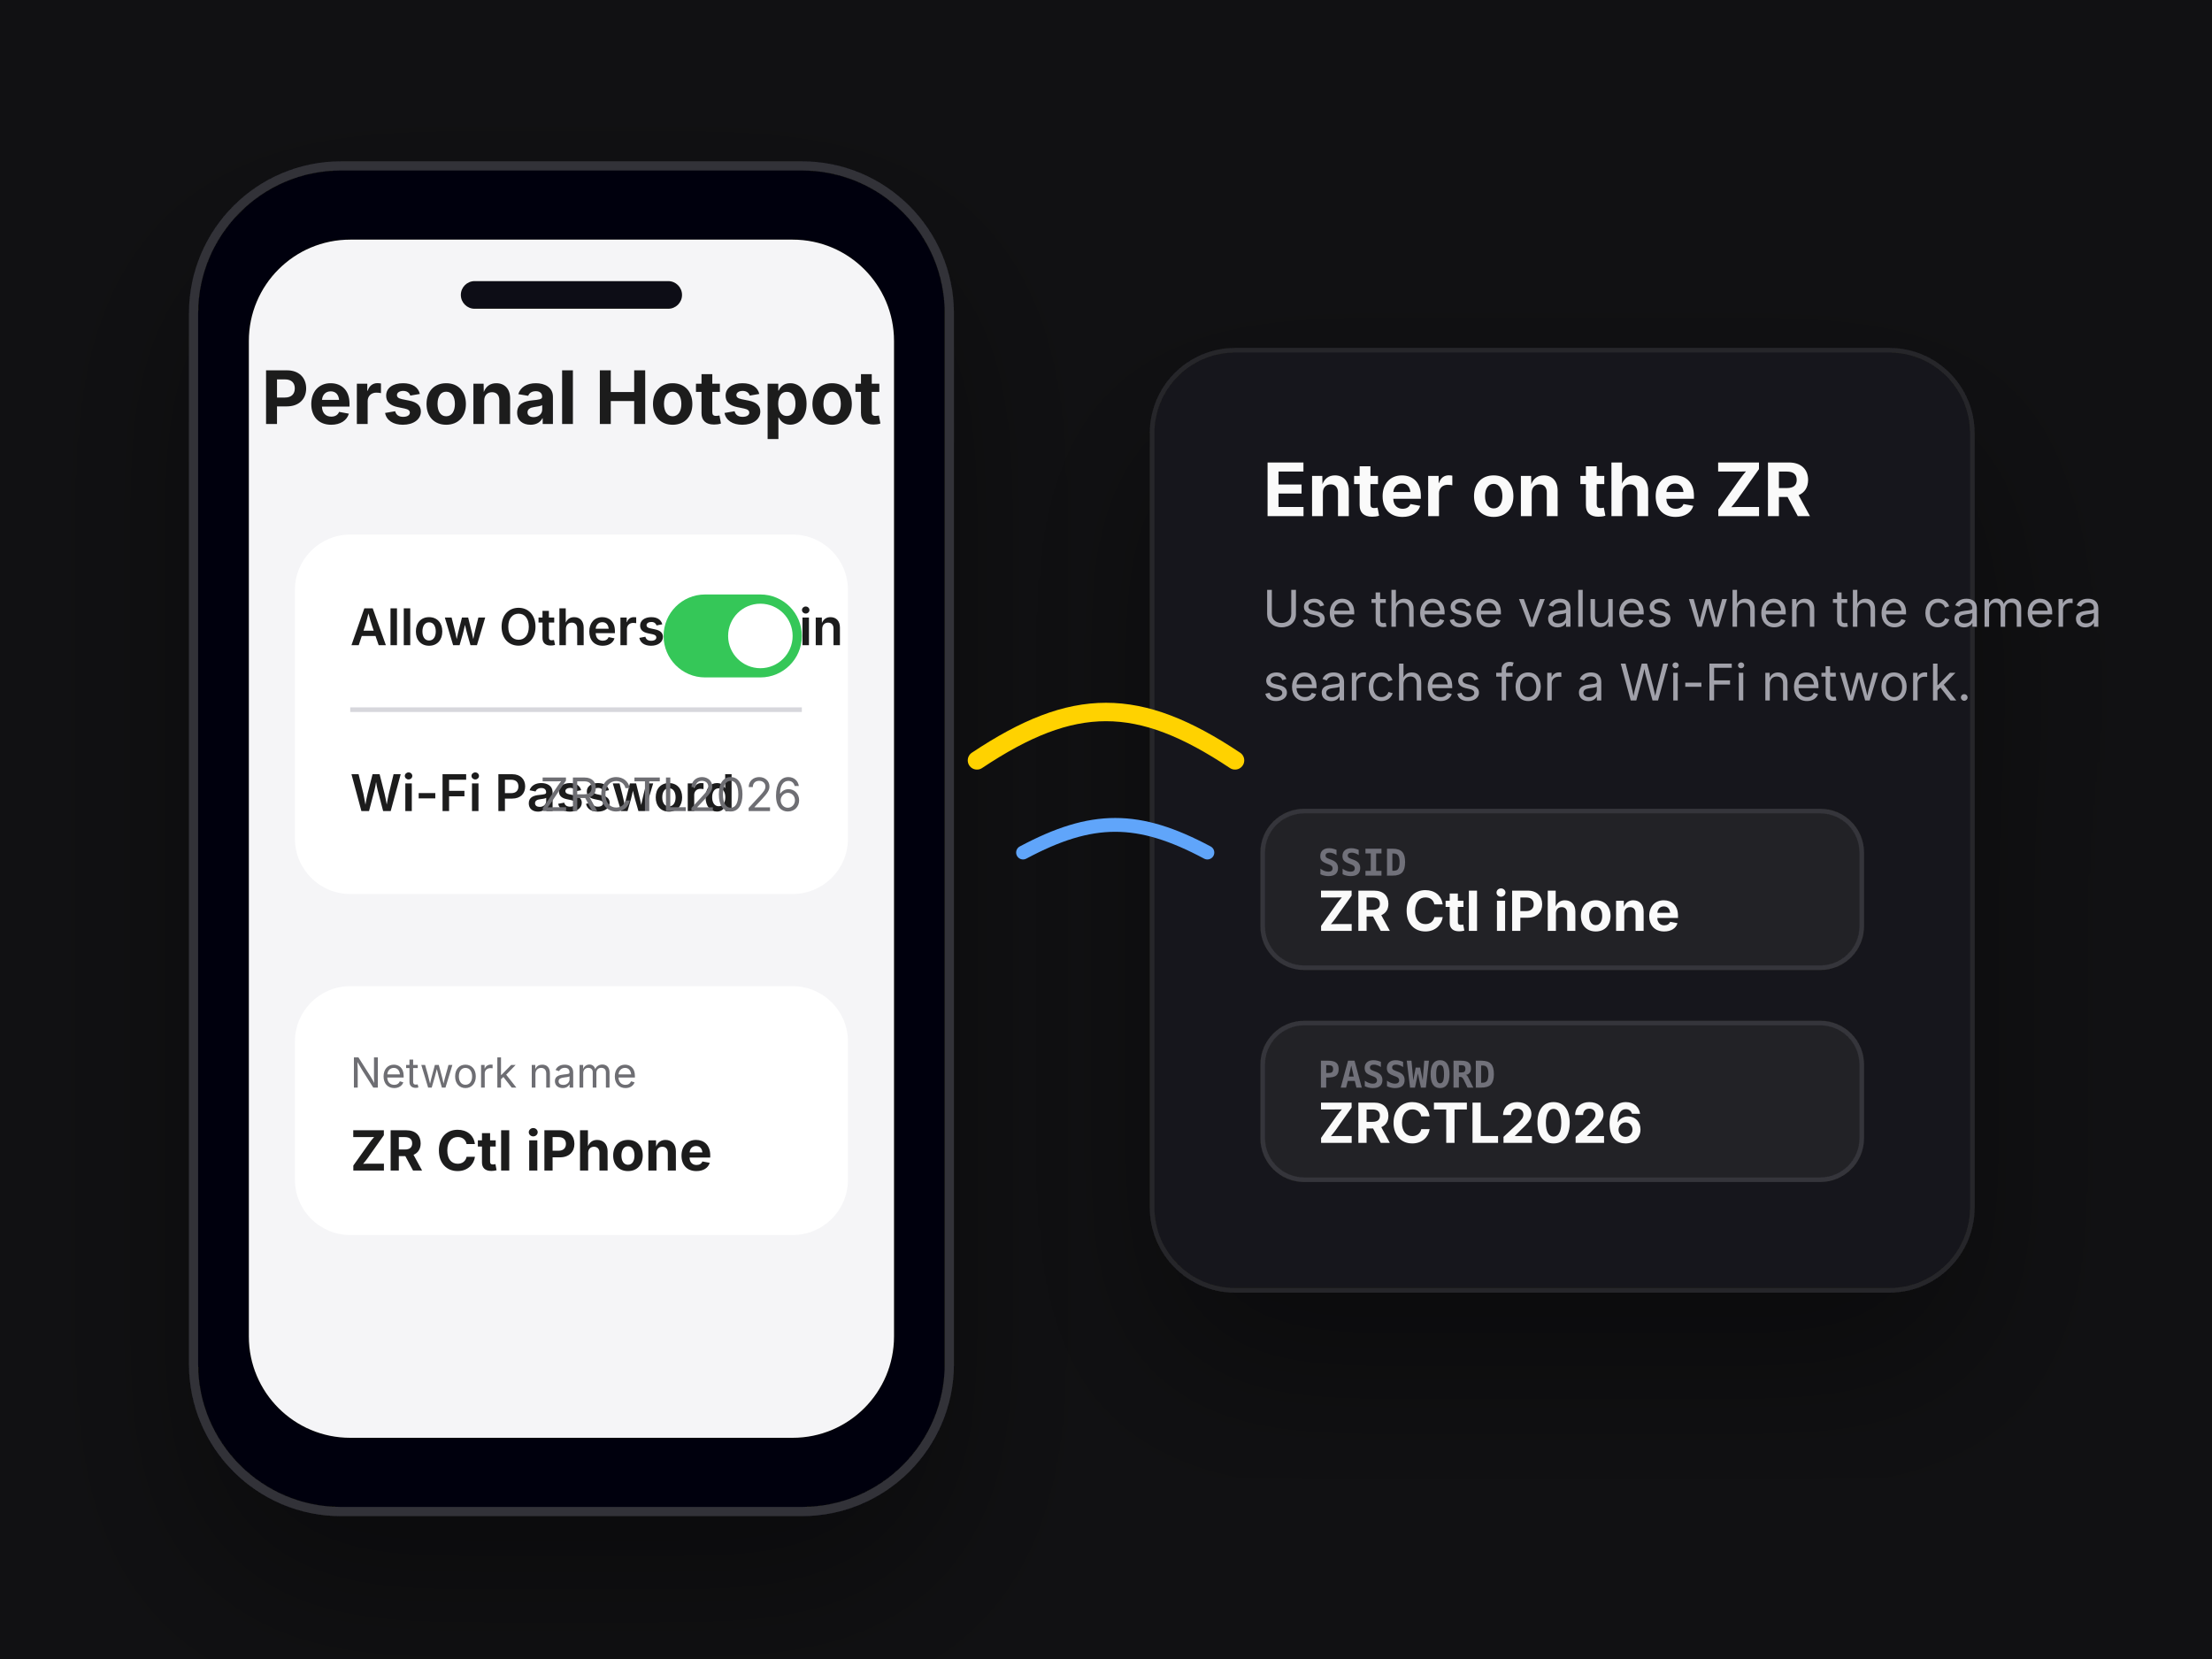
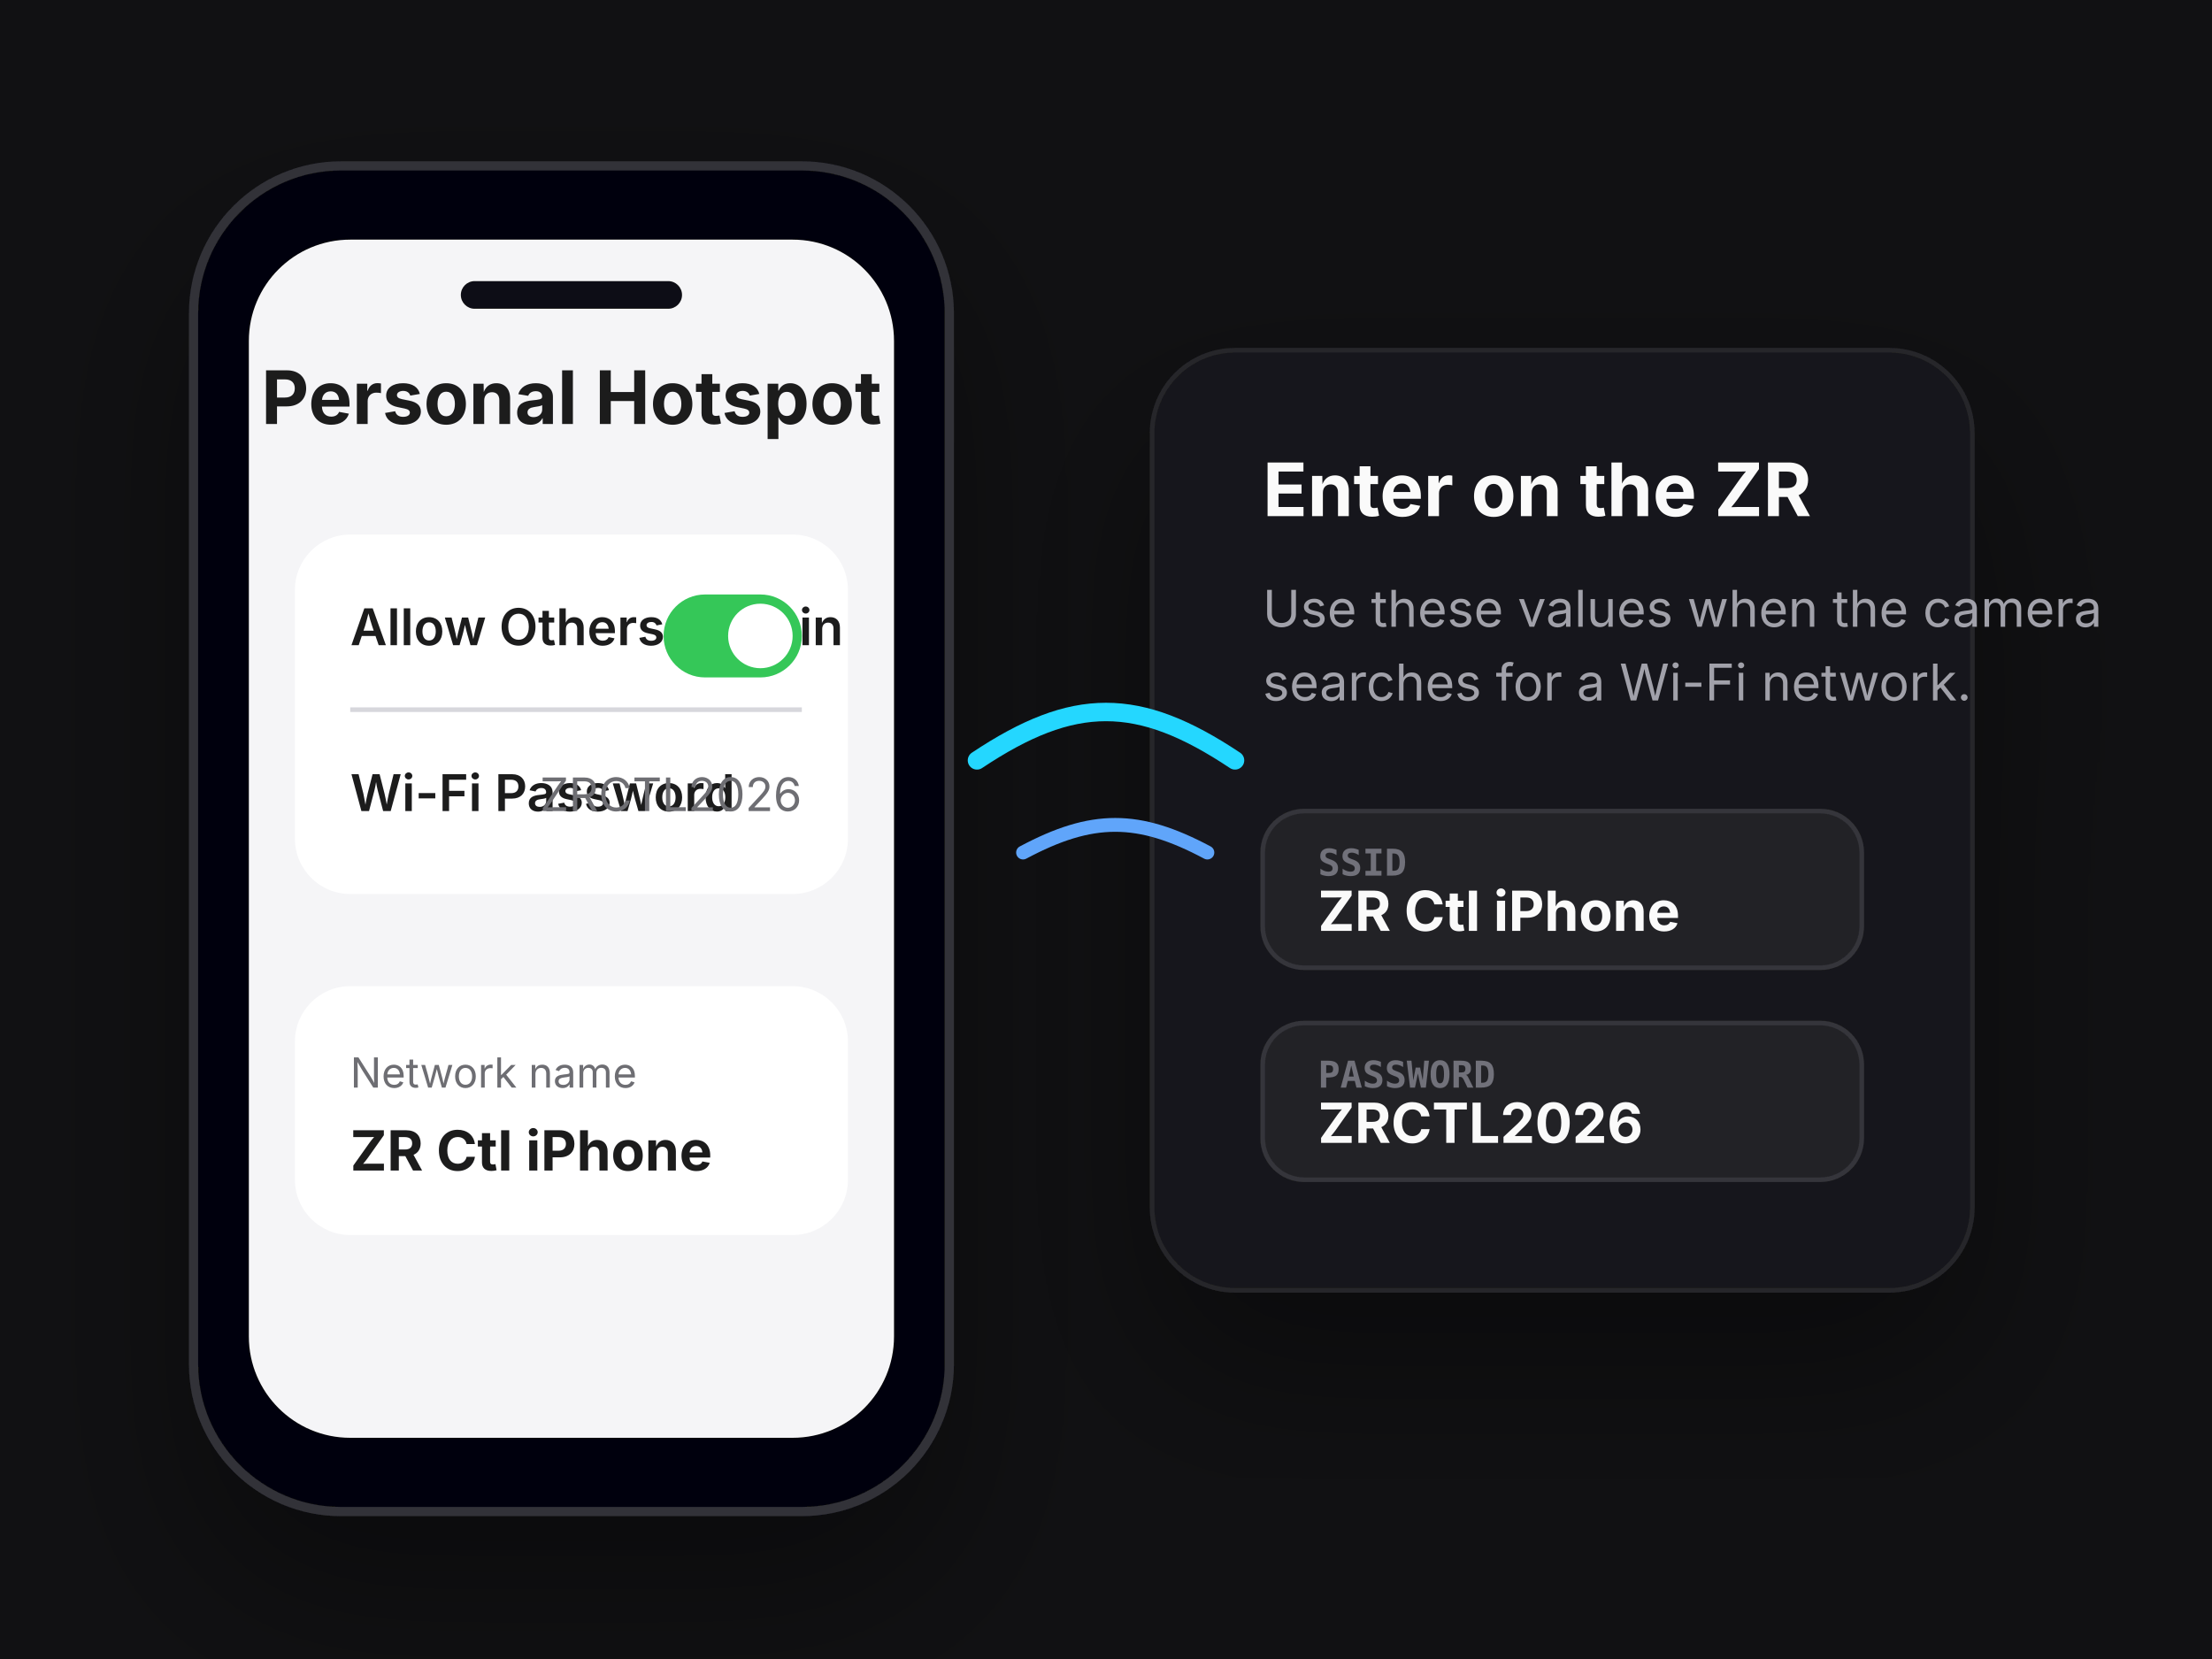
<svg xmlns="http://www.w3.org/2000/svg" width="480" height="360" viewBox="0 0 480 360" role="img" aria-labelledby="title desc">
  <defs>
    <filter id="shadow" x="-20%" y="-20%" width="140%" height="140%">
      <feDropShadow dx="0" dy="18" stdDeviation="18" flood-color="#000000" flood-opacity="0.38" />
    </filter>
  </defs>
  <rect width="480" height="360" fill="#111113" />
  <g filter="url(#shadow)">
    <rect x="42" y="36" width="164" height="292" rx="32" fill="#050507" stroke="#303038" stroke-width="2" />
    <rect x="54" y="52" width="140" height="260" rx="22" fill="#f5f5f7" />
    <rect x="100" y="61" width="48" height="6" rx="3" fill="#111113" />
    <text x="124" y="92" text-anchor="middle" fill="#1d1d1f" font-family="Inter, Arial, sans-serif" font-size="16" font-weight="700">Personal Hotspot</text>
    <rect x="64" y="116" width="120" height="78" rx="12" fill="#ffffff" />
    <text x="76" y="140" fill="#1d1d1f" font-family="Inter, Arial, sans-serif" font-size="11" font-weight="600">Allow Others to Join</text>
    <rect x="144" y="129" width="30" height="18" rx="9" fill="#34c759" />
    <circle cx="165" cy="138" r="7" fill="#ffffff" />
    <line x1="76" y1="154" x2="174" y2="154" stroke="#d7d7dc" />
    <text x="76" y="176" fill="#1d1d1f" font-family="Inter, Arial, sans-serif" font-size="11" font-weight="600">Wi-Fi Password</text>
    <text x="174" y="176" text-anchor="end" fill="#6e6e73" font-family="Inter, Arial, sans-serif" font-size="10">ZRCTL2026</text>
    <rect x="64" y="214" width="120" height="54" rx="12" fill="#ffffff" />
    <text x="76" y="236" fill="#6e6e73" font-family="Inter, Arial, sans-serif" font-size="9">Network name</text>
    <text x="76" y="254" fill="#1d1d1f" font-family="Inter, Arial, sans-serif" font-size="12" font-weight="700">ZR Ctl iPhone</text>
  </g>
  <g filter="url(#shadow)">
    <rect x="250" y="76" width="178" height="204" rx="18" fill="#18181b" stroke="#27272a" />
    <text x="274" y="112" fill="#fafafa" font-family="Inter, Arial, sans-serif" font-size="16" font-weight="700">Enter on the ZR</text>
    <text x="274" y="136" fill="#a1a1aa" font-family="Inter, Arial, sans-serif" font-size="11">Use these values when the camera</text>
    <text x="274" y="152" fill="#a1a1aa" font-family="Inter, Arial, sans-serif" font-size="11">searches for a Wi-Fi network.</text>
    <rect x="274" y="176" width="130" height="34" rx="9" fill="#242428" stroke="#34343a" />
    <text x="286" y="190" fill="#71717a" font-family="JetBrains Mono, Menlo, monospace" font-size="8" font-weight="700">SSID</text>
    <text x="286" y="202" fill="#fafafa" font-family="Inter, Arial, sans-serif" font-size="12" font-weight="700">ZR Ctl iPhone</text>
    <rect x="274" y="222" width="130" height="34" rx="9" fill="#242428" stroke="#34343a" />
    <text x="286" y="236" fill="#71717a" font-family="JetBrains Mono, Menlo, monospace" font-size="8" font-weight="700">PASSWORD</text>
    <text x="286" y="248" fill="#fafafa" font-family="Inter, Arial, sans-serif" font-size="12" font-weight="700">ZRCTL2026</text>
  </g>
-   <path d="M212 165c21-14 35-14 56 0" fill="none" stroke="#ffd200" stroke-width="4" stroke-linecap="round" />
+   <path d="M212 165c21-14 35-14 56 0" fill="none" stroke="#24d7ff" stroke-width="4" stroke-linecap="round" />
  <path d="M222 185c15-8 25-8 40 0" fill="none" stroke="#60a5fa" stroke-width="3" stroke-linecap="round" />
</svg>
